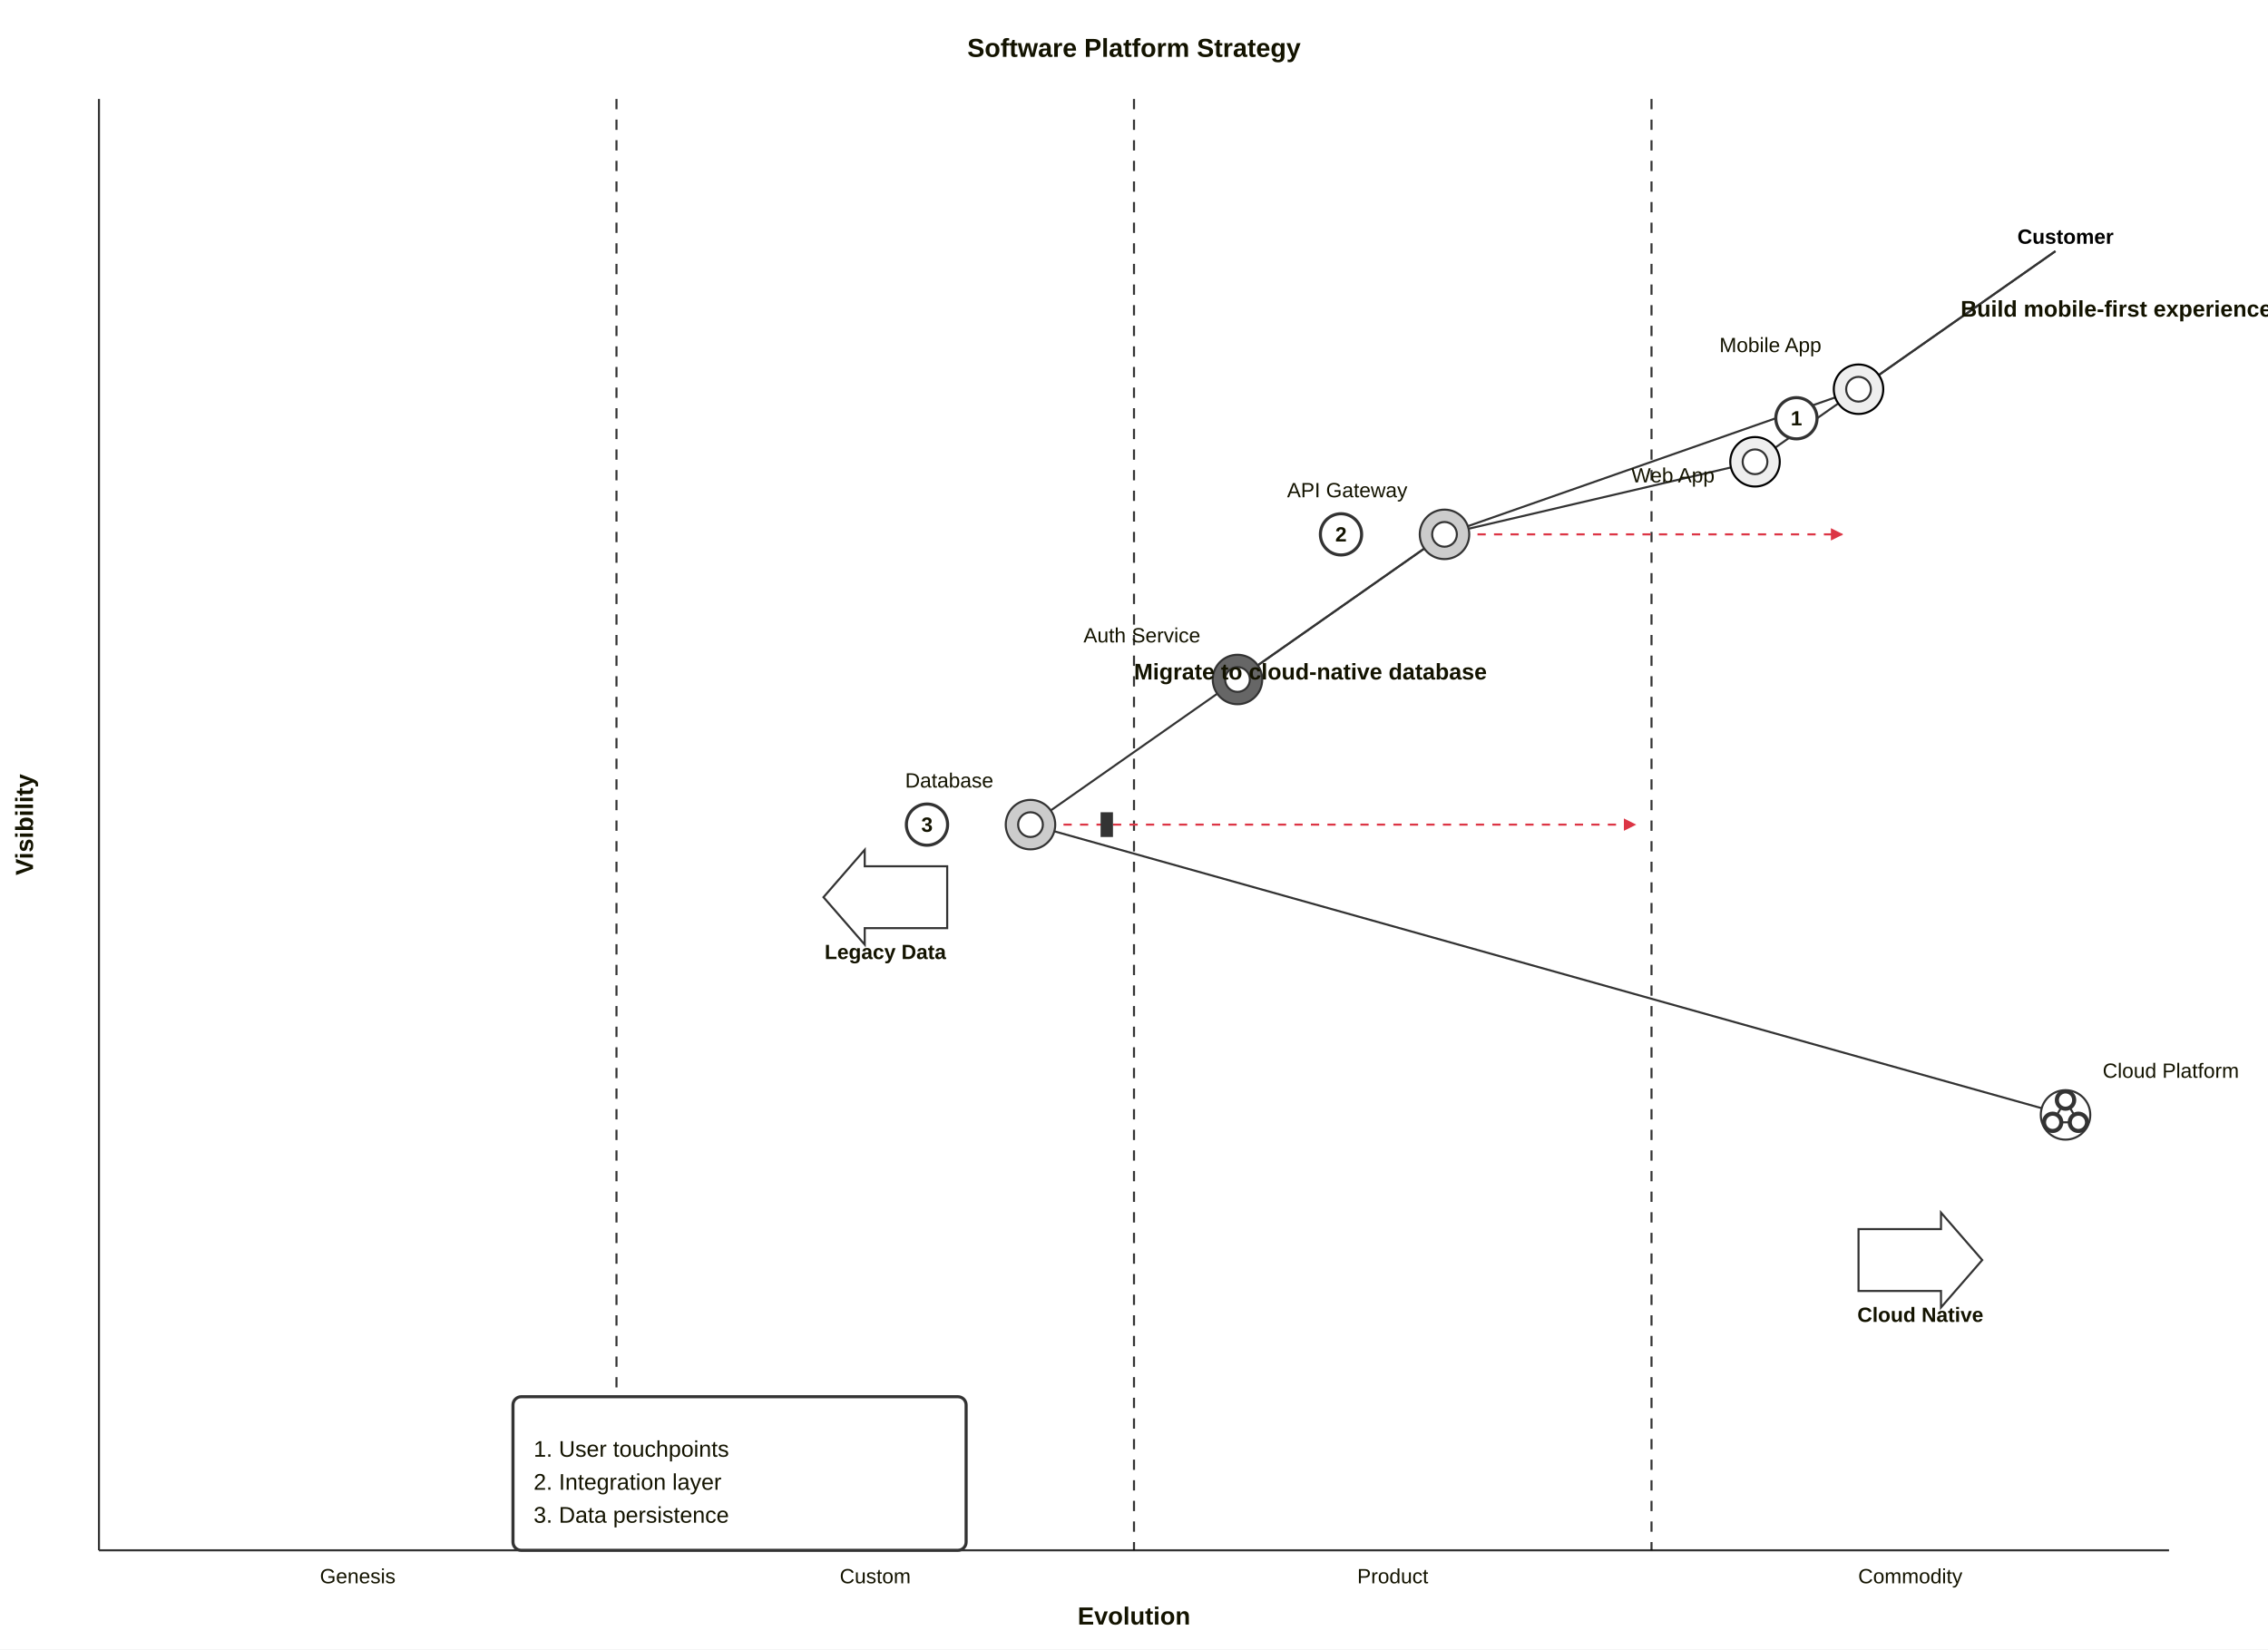
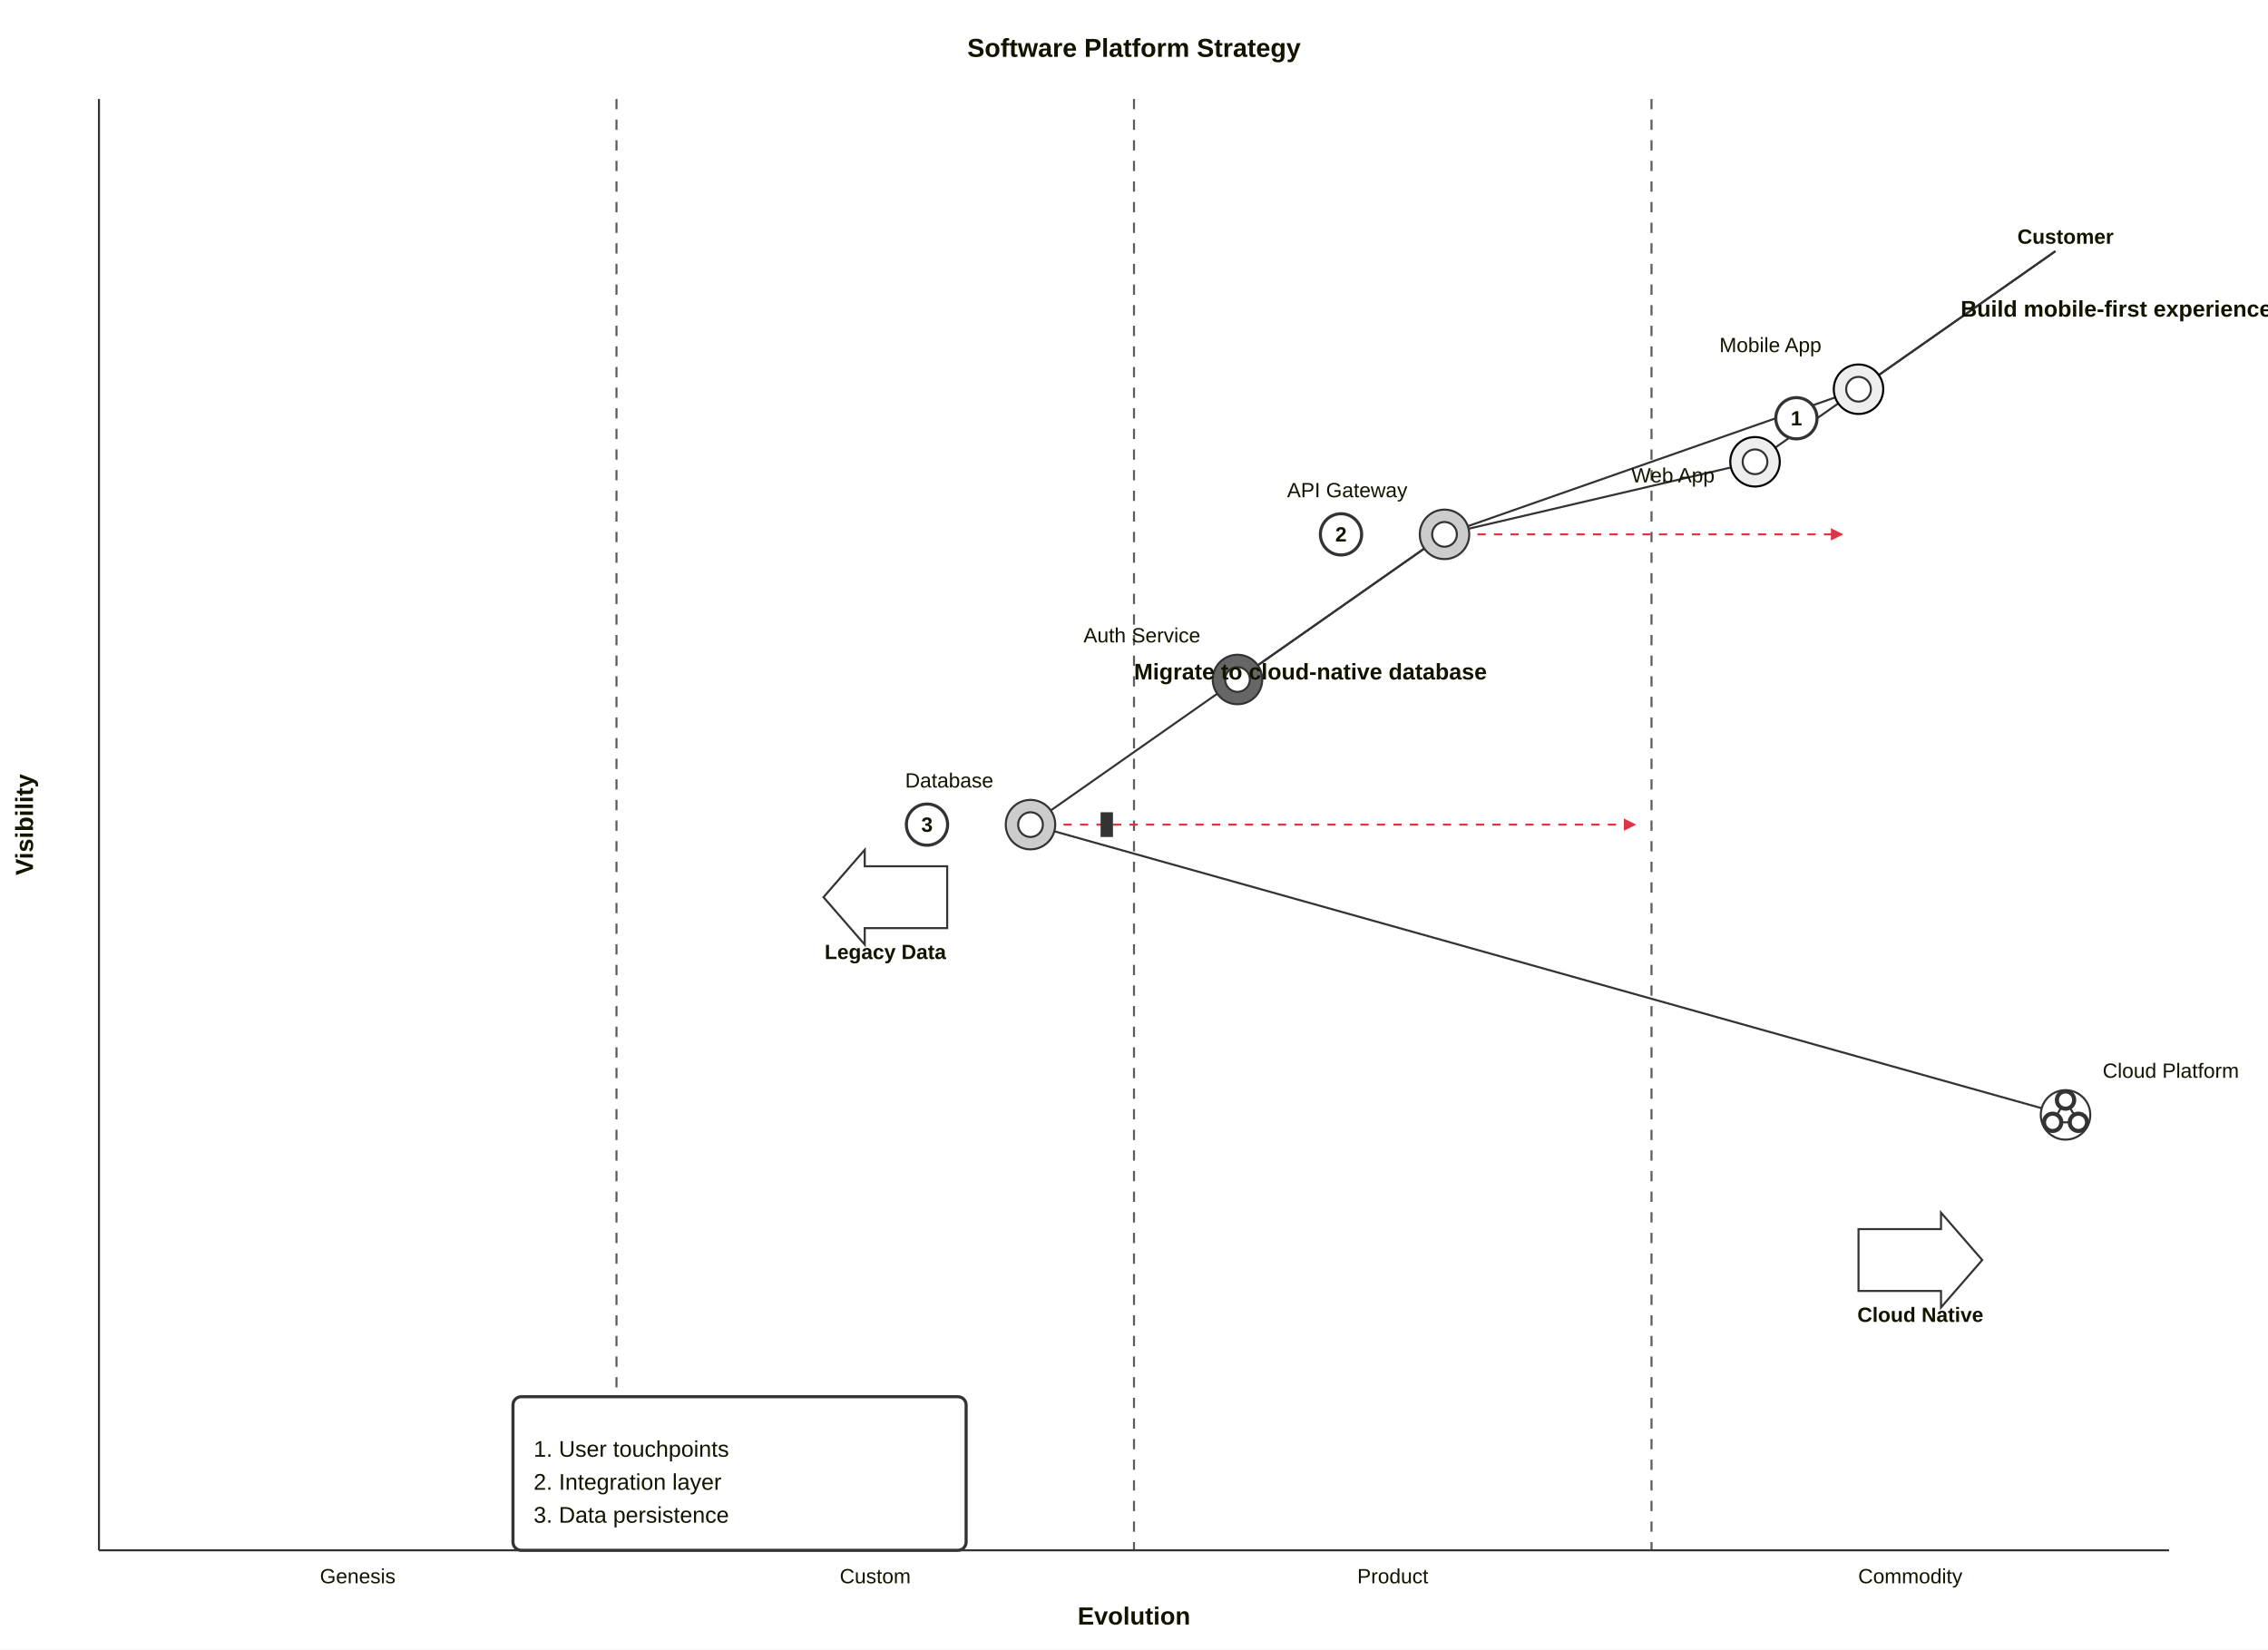
<svg xmlns="http://www.w3.org/2000/svg" id="mermaid" class="wardley" width="1100" height="800" viewBox="0 0 1100 800" role="graphics-document document" aria-roledescription="wardley">
-   <style>#mermaid{font-family:"trebuchet ms",verdana,arial,sans-serif;font-size:16px;fill:#333;}#mermaid{font-family:"trebuchet ms",verdana,arial,sans-serif;}</style>
+   <style>#mermaid{font-family:"trebuchet ms",verdana,arial,sans-serif;font-size:16px;fill:#333;}#mermaid{font-family:"trebuchet ms",verdana,arial,sans-serif;}#mermaid .wardley-background{fill:white;}#mermaid .wardley-halo{stroke:white;}#mermaid text{fill:#131300;}#mermaid .wardley-node-label{fill:#131300;}#mermaid .wardley-annotation text,#mermaid .wardley-annotations-box text{fill:#131300;}#mermaid .wardley-axes line,#mermaid .wardley-stages line,#mermaid .wardley-pipeline-box{stroke:#333333;}#mermaid .wardley-link,#mermaid .wardley-pipeline-evolution-link{stroke:#333333;}#mermaid .wardley-link-arrow{fill:#333333;}#mermaid .wardley-trend{stroke:#dc3545;}#mermaid .wardley-trend-arrow{fill:#dc3545;}#mermaid .wardley-component,#mermaid .wardley-market-overlay,#mermaid .wardley-market-dot{fill:white;}#mermaid .wardley-component,#mermaid .wardley-market-overlay,#mermaid .wardley-market-dot,#mermaid .wardley-buy-overlay,#mermaid .wardley-outsource-overlay,#mermaid .wardley-market-line,#mermaid .wardley-inertia,#mermaid .wardley-accelerator{stroke:#333333;}#mermaid .wardley-annotation circle,#mermaid .wardley-annotations-box rect{fill:white;}#mermaid .wardley-annotation circle,#mermaid .wardley-annotations-box rect{stroke:#333333;}</style>
  <rect x="0" y="0" width="1100" height="800" fill="white" />
  <g class="wardley-map">
-     <rect class="wardley-background" width="1100" height="800" fill="white" />
-     <text x="550" y="24" class="wardley-title" fill="#131300" font-size="12.6" font-weight="bold" text-anchor="middle" dominant-baseline="middle">Software Platform Strategy</text>
+     <rect class="wardley-background" width="1100" height="800" />
+     <text x="550" y="24" class="wardley-title" font-size="12.6" font-weight="bold" text-anchor="middle" dominant-baseline="middle">Software Platform Strategy</text>
    <g class="wardley-axes">
-       <line x1="48" y1="752" x2="1052" y2="752" stroke="#333333" stroke-width="1" />
-       <line x1="48" y1="48" x2="48" y2="752" stroke="#333333" stroke-width="1" />
-       <text x="550" y="788" class="wardley-axis-label" fill="#131300" font-size="12" font-weight="bold" text-anchor="middle">Evolution</text>
-       <text class="wardley-axis-label" x="16" y="400" fill="#131300" font-size="12" font-weight="bold" text-anchor="middle" transform="rotate(-90 16 400)">Visibility</text>
+       <line x1="48" y1="752" x2="1052" y2="752" stroke-width="1" />
+       <line x1="48" y1="48" x2="48" y2="752" stroke-width="1" />
+       <text x="550" y="788" class="wardley-axis-label" font-size="12" font-weight="bold" text-anchor="middle">Evolution</text>
+       <text class="wardley-axis-label" x="16" y="400" font-size="12" font-weight="bold" text-anchor="middle" transform="rotate(-90 16 400)">Visibility</text>
    </g>
    <g class="wardley-stages">
-       <text x="173.5" y="768" class="wardley-stage-label" fill="#131300" font-size="10" text-anchor="middle">Genesis</text>
-       <line x1="299" y1="48" x2="299" y2="752" stroke="#000" stroke-width="1" stroke-dasharray="5 5" opacity="0.8" />
-       <text x="424.5" y="768" class="wardley-stage-label" fill="#131300" font-size="10" text-anchor="middle">Custom</text>
-       <line x1="550" y1="48" x2="550" y2="752" stroke="#000" stroke-width="1" stroke-dasharray="5 5" opacity="0.8" />
-       <text x="675.5" y="768" class="wardley-stage-label" fill="#131300" font-size="10" text-anchor="middle">Product</text>
-       <line x1="801" y1="48" x2="801" y2="752" stroke="#000" stroke-width="1" stroke-dasharray="5 5" opacity="0.8" />
-       <text x="926.5" y="768" class="wardley-stage-label" fill="#131300" font-size="10" text-anchor="middle">Commodity</text>
+       <text x="173.5" y="768" class="wardley-stage-label" font-size="10" text-anchor="middle">Genesis</text>
+       <line x1="299" y1="48" x2="299" y2="752" stroke-width="1" stroke-dasharray="5 5" opacity="0.8" />
+       <text x="424.5" y="768" class="wardley-stage-label" font-size="10" text-anchor="middle">Custom</text>
+       <line x1="550" y1="48" x2="550" y2="752" stroke-width="1" stroke-dasharray="5 5" opacity="0.8" />
+       <text x="675.5" y="768" class="wardley-stage-label" font-size="10" text-anchor="middle">Product</text>
+       <line x1="801" y1="48" x2="801" y2="752" stroke-width="1" stroke-dasharray="5 5" opacity="0.8" />
+       <text x="926.5" y="768" class="wardley-stage-label" font-size="10" text-anchor="middle">Commodity</text>
    </g>
    <g class="wardley-links">
-       <line class="wardley-link" x1="996.89" y1="121.84" x2="906.31" y2="185.36" stroke="#333333" stroke-width="1" />
-       <line class="wardley-link" x1="996.89" y1="121.84" x2="856.11" y2="220.56" stroke="#333333" stroke-width="1" />
-       <line class="wardley-link" x1="895.74" y1="190.79" x2="706.26" y2="257.21" stroke="#333333" stroke-width="1" />
-       <line class="wardley-link" x1="845.36" y1="225.37" x2="706.44" y2="257.83" stroke="#333333" stroke-width="1" />
-       <line class="wardley-link" x1="695.69" y1="262.64" x2="605.11" y2="326.16" stroke="#333333" stroke-width="1" />
-       <line class="wardley-link" x1="695.69" y1="262.64" x2="504.71" y2="396.56" stroke="#333333" stroke-width="1" />
-       <line class="wardley-link" x1="505.58" y1="401.62" x2="996.02" y2="539.18" stroke="#333333" stroke-width="1" />
+       <line class="wardley-link" x1="996.89" y1="121.84" x2="906.31" y2="185.36" stroke-width="1" />
+       <line class="wardley-link" x1="996.89" y1="121.84" x2="856.11" y2="220.56" stroke-width="1" />
+       <line class="wardley-link" x1="895.74" y1="190.79" x2="706.26" y2="257.21" stroke-width="1" />
+       <line class="wardley-link" x1="845.36" y1="225.37" x2="706.44" y2="257.83" stroke-width="1" />
+       <line class="wardley-link" x1="695.69" y1="262.64" x2="605.11" y2="326.16" stroke-width="1" />
+       <line class="wardley-link" x1="695.69" y1="262.64" x2="504.71" y2="396.56" stroke-width="1" />
+       <line class="wardley-link" x1="505.58" y1="401.62" x2="996.02" y2="539.18" stroke-width="1" />
    </g>
    <g class="wardley-trends">
-       <line x1="700.6" y1="259.2" x2="893.4" y2="259.2" class="wardley-trend" stroke="#dc3545" stroke-width="1" stroke-dasharray="4 4" marker-end="url(#mermaid-arrow)" />
-       <line x1="499.8" y1="400" x2="793" y2="400" class="wardley-trend" stroke="#dc3545" stroke-width="1" stroke-dasharray="4 4" marker-end="url(#mermaid-arrow)" />
+       <line x1="700.6" y1="259.2" x2="893.4" y2="259.2" class="wardley-trend" stroke-width="1" stroke-dasharray="4 4" marker-end="url(#mermaid-arrow)" />
+       <line x1="499.8" y1="400" x2="793" y2="400" class="wardley-trend" stroke-width="1" stroke-dasharray="4 4" marker-end="url(#mermaid-arrow)" />
    </g>
    <g class="wardley-nodes">
      <g class="wardley-node wardley-node--anchor">
-         <text x="1001.8" y="115.4" class="wardley-node-label" fill="#000" font-size="10" font-weight="bold" text-anchor="middle" dominant-baseline="middle">Customer</text>
+         <text x="1001.8" y="115.4" class="wardley-node-label" font-size="10" font-weight="bold" text-anchor="middle" dominant-baseline="middle">Customer</text>
      </g>
      <g class="wardley-node wardley-node--component">
        <circle cx="901.4" cy="188.8" r="12" class="wardley-build-overlay" fill="#eee" stroke="#000" stroke-width="1" />
-         <circle cx="901.4" cy="188.8" r="6" fill="white" stroke="#333333" stroke-width="1" />
-         <text x="833.92" y="170.8" class="wardley-node-label" fill="#131300" font-size="10" font-weight="normal" text-anchor="start" dominant-baseline="auto">Mobile App</text>
+         <circle cx="901.4" cy="188.8" r="6" class="wardley-component" stroke-width="1" />
+         <text x="833.92" y="170.8" class="wardley-node-label" font-size="10" font-weight="normal" text-anchor="start" dominant-baseline="auto">Mobile App</text>
      </g>
      <g class="wardley-node wardley-node--component">
        <circle cx="851.2" cy="224" r="12" class="wardley-build-overlay" fill="#eee" stroke="#000" stroke-width="1" />
-         <circle cx="851.2" cy="224" r="6" fill="white" stroke="#333333" stroke-width="1" />
-         <text x="791.2" y="234" class="wardley-node-label" fill="#131300" font-size="10" font-weight="normal" text-anchor="start" dominant-baseline="auto">Web App</text>
+         <circle cx="851.2" cy="224" r="6" class="wardley-component" stroke-width="1" />
+         <text x="791.2" y="234" class="wardley-node-label" font-size="10" font-weight="normal" text-anchor="start" dominant-baseline="auto">Web App</text>
      </g>
      <g class="wardley-node wardley-node--component">
-         <circle cx="700.6" cy="259.2" r="12" class="wardley-buy-overlay" fill="#ccc" stroke="#333333" stroke-width="1" />
-         <circle cx="700.6" cy="259.2" r="6" fill="white" stroke="#333333" stroke-width="1" />
-         <text x="624.24" y="241.2" class="wardley-node-label" fill="#131300" font-size="10" font-weight="normal" text-anchor="start" dominant-baseline="auto">API Gateway</text>
+         <circle cx="700.6" cy="259.2" r="12" class="wardley-buy-overlay" fill="#ccc" stroke-width="1" />
+         <circle cx="700.6" cy="259.2" r="6" class="wardley-component" stroke-width="1" />
+         <text x="624.24" y="241.2" class="wardley-node-label" font-size="10" font-weight="normal" text-anchor="start" dominant-baseline="auto">API Gateway</text>
      </g>
      <g class="wardley-node wardley-node--component">
-         <circle cx="600.2" cy="329.6" r="12" class="wardley-outsource-overlay" fill="#666" stroke="#333333" stroke-width="1" />
-         <circle cx="600.2" cy="329.6" r="6" fill="white" stroke="#333333" stroke-width="1" />
-         <text x="525.5" y="311.6" class="wardley-node-label" fill="#131300" font-size="10" font-weight="normal" text-anchor="start" dominant-baseline="auto">Auth Service</text>
+         <circle cx="600.2" cy="329.6" r="12" class="wardley-outsource-overlay" fill="#666" stroke-width="1" />
+         <circle cx="600.2" cy="329.6" r="6" class="wardley-component" stroke-width="1" />
+         <text x="525.5" y="311.6" class="wardley-node-label" font-size="10" font-weight="normal" text-anchor="start" dominant-baseline="auto">Auth Service</text>
      </g>
      <g class="wardley-node wardley-node--component">
-         <circle cx="499.8" cy="400" r="12" class="wardley-buy-overlay" fill="#ccc" stroke="#333333" stroke-width="1" />
-         <circle cx="499.8" cy="400" r="6" fill="white" stroke="#333333" stroke-width="1" />
-         <line x1="536.8" y1="394" x2="536.8" y2="406" class="wardley-inertia" stroke="#333333" stroke-width="6" />
-         <text x="438.99" y="382" class="wardley-node-label" fill="#131300" font-size="10" font-weight="normal" text-anchor="start" dominant-baseline="auto">Database</text>
+         <circle cx="499.8" cy="400" r="12" class="wardley-buy-overlay" fill="#ccc" stroke-width="1" />
+         <circle cx="499.8" cy="400" r="6" class="wardley-component" stroke-width="1" />
+         <line x1="536.8" y1="394" x2="536.8" y2="406" class="wardley-inertia" stroke-width="6" />
+         <text x="438.99" y="382" class="wardley-node-label" font-size="10" font-weight="normal" text-anchor="start" dominant-baseline="auto">Database</text>
      </g>
      <g class="wardley-node wardley-node--component">
-         <circle cx="1001.8" cy="540.8" r="12" class="wardley-market-overlay" fill="white" stroke="#333333" stroke-width="1" />
-         <line x1="1001.8" y1="533.6" x2="995.56" y2="544.4" class="wardley-market-line" stroke="#333333" stroke-width="1" />
-         <line x1="995.56" y1="544.4" x2="1008.04" y2="544.4" class="wardley-market-line" stroke="#333333" stroke-width="1" />
-         <line x1="1008.04" y1="544.4" x2="1001.8" y2="533.6" class="wardley-market-line" stroke="#333333" stroke-width="1" />
-         <circle cx="1001.8" cy="533.6" r="4.2" class="wardley-market-dot" fill="white" stroke="#333333" stroke-width="2" />
-         <circle cx="995.56" cy="544.4" r="4.2" class="wardley-market-dot" fill="white" stroke="#333333" stroke-width="2" />
-         <circle cx="1008.04" cy="544.4" r="4.2" class="wardley-market-dot" fill="white" stroke="#333333" stroke-width="2" />
-         <text x="1019.8" y="522.8" class="wardley-node-label" fill="#131300" font-size="10" font-weight="normal" text-anchor="start" dominant-baseline="auto">Cloud Platform</text>
+         <circle cx="1001.8" cy="540.8" r="12" class="wardley-market-overlay" stroke-width="1" />
+         <line x1="1001.8" y1="533.6" x2="995.56" y2="544.4" class="wardley-market-line" stroke-width="1" />
+         <line x1="995.56" y1="544.4" x2="1008.04" y2="544.4" class="wardley-market-line" stroke-width="1" />
+         <line x1="1008.04" y1="544.4" x2="1001.8" y2="533.6" class="wardley-market-line" stroke-width="1" />
+         <circle cx="1001.8" cy="533.6" r="4.2" class="wardley-market-dot" stroke-width="2" />
+         <circle cx="995.56" cy="544.4" r="4.2" class="wardley-market-dot" stroke-width="2" />
+         <circle cx="1008.04" cy="544.4" r="4.2" class="wardley-market-dot" stroke-width="2" />
+         <text x="1019.8" y="522.8" class="wardley-node-label" font-size="10" font-weight="normal" text-anchor="start" dominant-baseline="auto">Cloud Platform</text>
      </g>
    </g>
    <g class="wardley-annotations">
      <g class="wardley-annotation">
-         <circle cx="871.28" cy="202.88" r="10" fill="white" stroke="#333333" stroke-width="1.5" />
-         <text x="871.28" y="202.88" text-anchor="middle" dominant-baseline="central" font-size="10" fill="#131300" font-weight="bold">1</text>
+         <circle cx="871.28" cy="202.88" r="10" stroke-width="1.5" />
+         <text x="871.28" y="202.88" text-anchor="middle" dominant-baseline="central" font-size="10" font-weight="bold">1</text>
      </g>
      <g class="wardley-annotation">
-         <circle cx="650.4" cy="259.2" r="10" fill="white" stroke="#333333" stroke-width="1.5" />
-         <text x="650.4" y="259.2" text-anchor="middle" dominant-baseline="central" font-size="10" fill="#131300" font-weight="bold">2</text>
+         <circle cx="650.4" cy="259.2" r="10" stroke-width="1.5" />
+         <text x="650.4" y="259.2" text-anchor="middle" dominant-baseline="central" font-size="10" font-weight="bold">2</text>
      </g>
      <g class="wardley-annotation">
-         <circle cx="449.6" cy="400" r="10" fill="white" stroke="#333333" stroke-width="1.5" />
-         <text x="449.6" y="400" text-anchor="middle" dominant-baseline="central" font-size="10" fill="#131300" font-weight="bold">3</text>
+         <circle cx="449.6" cy="400" r="10" stroke-width="1.5" />
+         <text x="449.6" y="400" text-anchor="middle" dominant-baseline="central" font-size="10" font-weight="bold">3</text>
      </g>
      <g class="wardley-annotations-box">
-         <rect x="248.8" y="677.5" width="219.78" height="74.5" fill="white" stroke="#333333" stroke-width="1.5" rx="4" ry="4" />
-         <text x="258.8" y="703.5" font-size="11" fill="#131300" text-anchor="start" dominant-baseline="middle">1. User touchpoints</text>
-         <text x="258.8" y="719.5" font-size="11" fill="#131300" text-anchor="start" dominant-baseline="middle">2. Integration layer</text>
-         <text x="258.8" y="735.5" font-size="11" fill="#131300" text-anchor="start" dominant-baseline="middle">3. Data persistence</text>
+         <rect x="248.8" y="677.5" width="219.78" height="74.5" stroke-width="1.5" rx="4" ry="4" />
+         <text x="258.8" y="703.5" font-size="11" text-anchor="start" dominant-baseline="middle">1. User touchpoints</text>
+         <text x="258.8" y="719.5" font-size="11" text-anchor="start" dominant-baseline="middle">2. Integration layer</text>
+         <text x="258.8" y="735.5" font-size="11" text-anchor="start" dominant-baseline="middle">3. Data persistence</text>
      </g>
    </g>
    <g class="wardley-notes">
-       <text x="950.92" y="153.6" text-anchor="start" font-size="11" fill="#131300" font-weight="bold">Build mobile-first experience</text>
-       <text x="550" y="329.6" text-anchor="start" font-size="11" fill="#131300" font-weight="bold">Migrate to cloud-native database</text>
+       <text x="950.92" y="153.6" text-anchor="start" font-size="11" font-weight="bold">Build mobile-first experience</text>
+       <text x="550" y="329.6" text-anchor="start" font-size="11" font-weight="bold">Migrate to cloud-native database</text>
    </g>
    <g class="wardley-accelerators">
-       <path d="M 901.4 596.2 L 941.4 596.2 L 941.4 588.2 L 961.4 611.2 L 941.4 634.2 L 941.4 626.2 L 901.4 626.2 Z" fill="white" stroke="#333333" stroke-width="1" />
-       <text x="931.4" y="641.2" text-anchor="middle" font-size="10" fill="#131300" font-weight="bold">Cloud Native</text>
+       <path d="M 901.4 596.2 L 941.4 596.2 L 941.4 588.2 L 961.4 611.2 L 941.4 634.2 L 941.4 626.2 L 901.4 626.2 Z" class="wardley-accelerator" fill="white" stroke-width="1" />
+       <text x="931.4" y="641.2" text-anchor="middle" font-size="10" font-weight="bold">Cloud Native</text>
    </g>
    <g class="wardley-deaccelerators">
-       <path d="M 459.4 420.2 L 419.4 420.2 L 419.4 412.2 L 399.4 435.2 L 419.4 458.2 L 419.4 450.2 L 459.4 450.2 Z" fill="white" stroke="#333333" stroke-width="1" />
-       <text x="429.4" y="465.2" text-anchor="middle" font-size="10" fill="#131300" font-weight="bold">Legacy Data</text>
+       <path d="M 459.4 420.2 L 419.4 420.2 L 419.4 412.2 L 399.4 435.2 L 419.4 458.2 L 419.4 450.2 L 459.4 450.2 Z" class="wardley-accelerator" fill="white" stroke-width="1" />
+       <text x="429.4" y="465.2" text-anchor="middle" font-size="10" font-weight="bold">Legacy Data</text>
    </g>
  </g>
  <defs>
    <marker id="mermaid-arrow" viewBox="0 0 10 10" refX="9" refY="5" markerWidth="6" markerHeight="6" orient="auto-start-reverse">
-       <path d="M 0 0 L 10 5 L 0 10 z" fill="#dc3545" stroke="none" />
+       <path class="wardley-trend-arrow" d="M 0 0 L 10 5 L 0 10 z" stroke="none" />
    </marker>
    <marker id="mermaid-link-arrow-end" viewBox="0 0 10 10" refX="9" refY="5" markerWidth="5" markerHeight="5" orient="auto">
-       <path d="M 0 0 L 10 5 L 0 10 z" fill="#333333" stroke="none" />
+       <path class="wardley-link-arrow" d="M 0 0 L 10 5 L 0 10 z" stroke="none" />
    </marker>
    <marker id="mermaid-link-arrow-start" viewBox="0 0 10 10" refX="1" refY="5" markerWidth="5" markerHeight="5" orient="auto">
-       <path d="M 10 0 L 0 5 L 10 10 z" fill="#333333" stroke="none" />
+       <path class="wardley-link-arrow" d="M 10 0 L 0 5 L 10 10 z" stroke="none" />
    </marker>
  </defs>
</svg>
